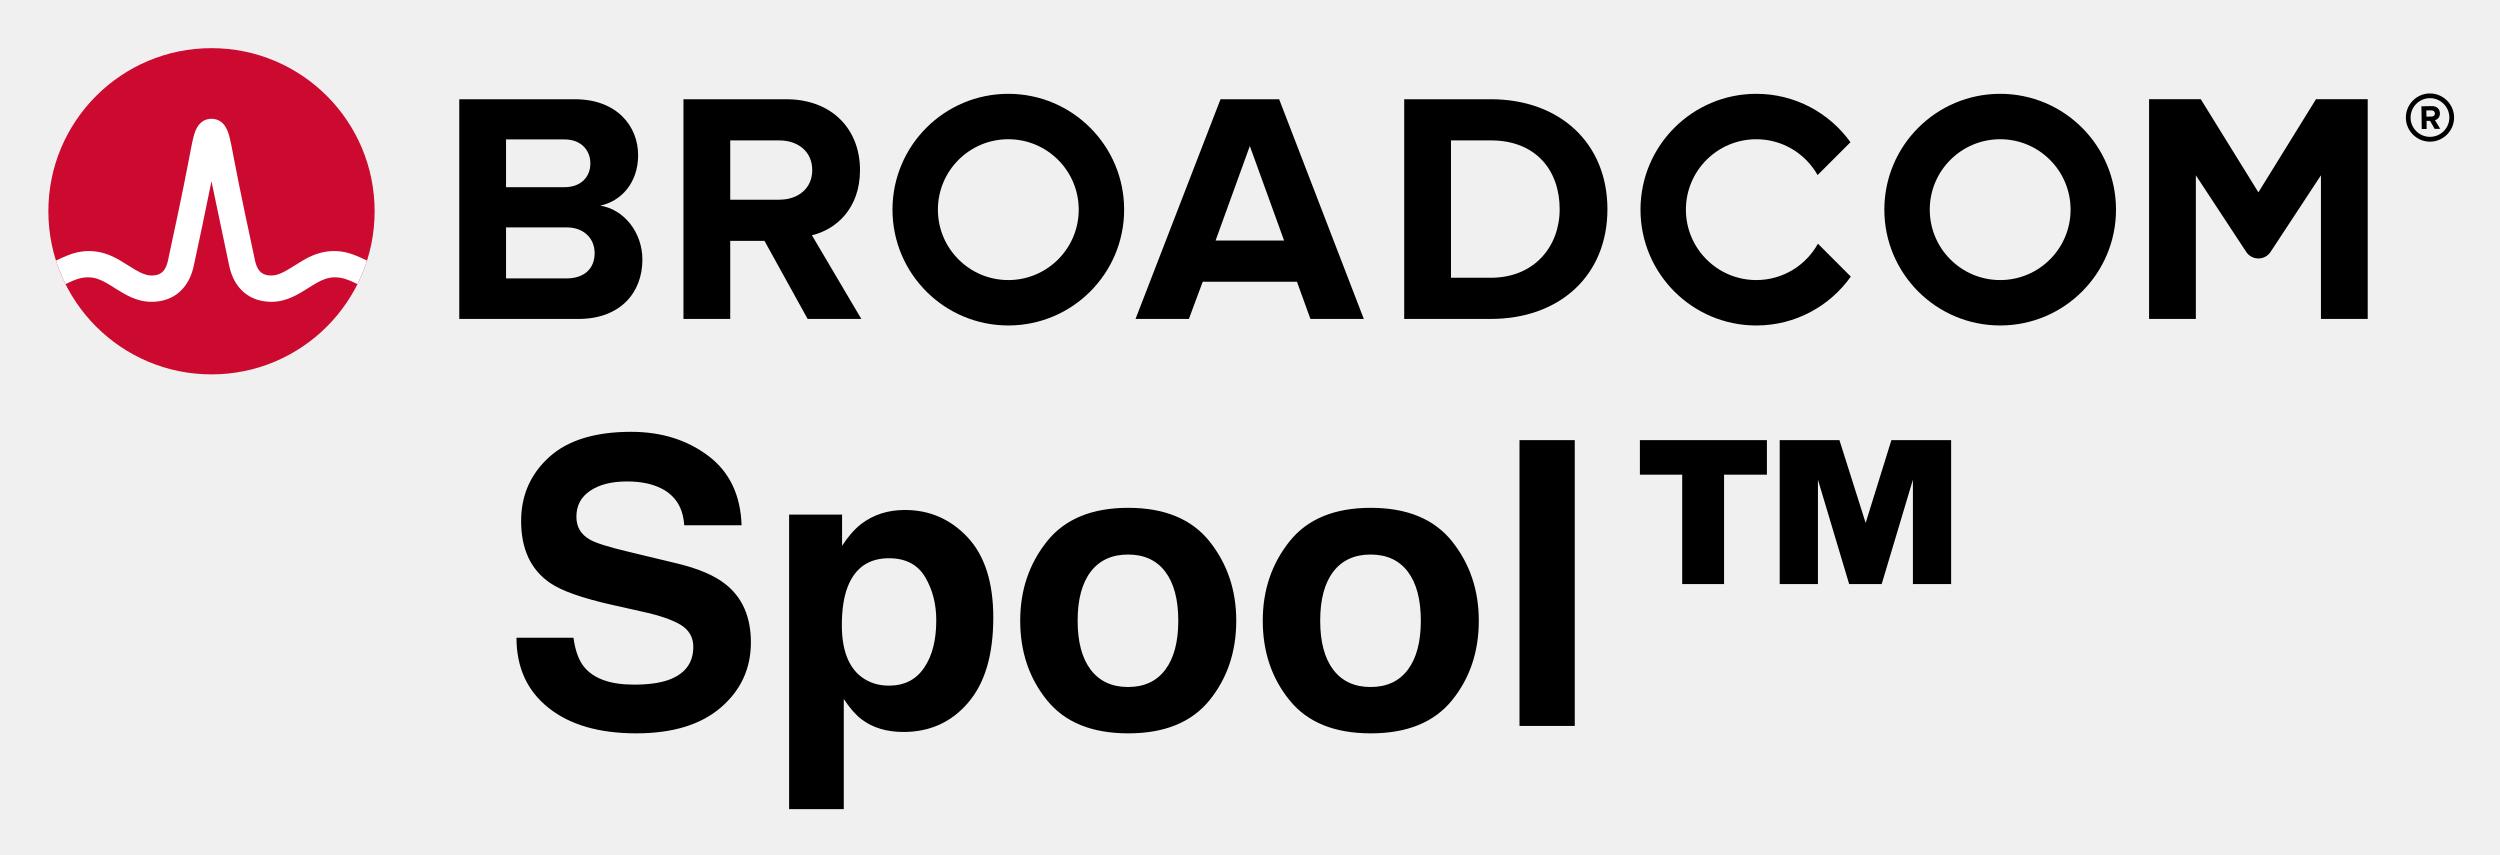
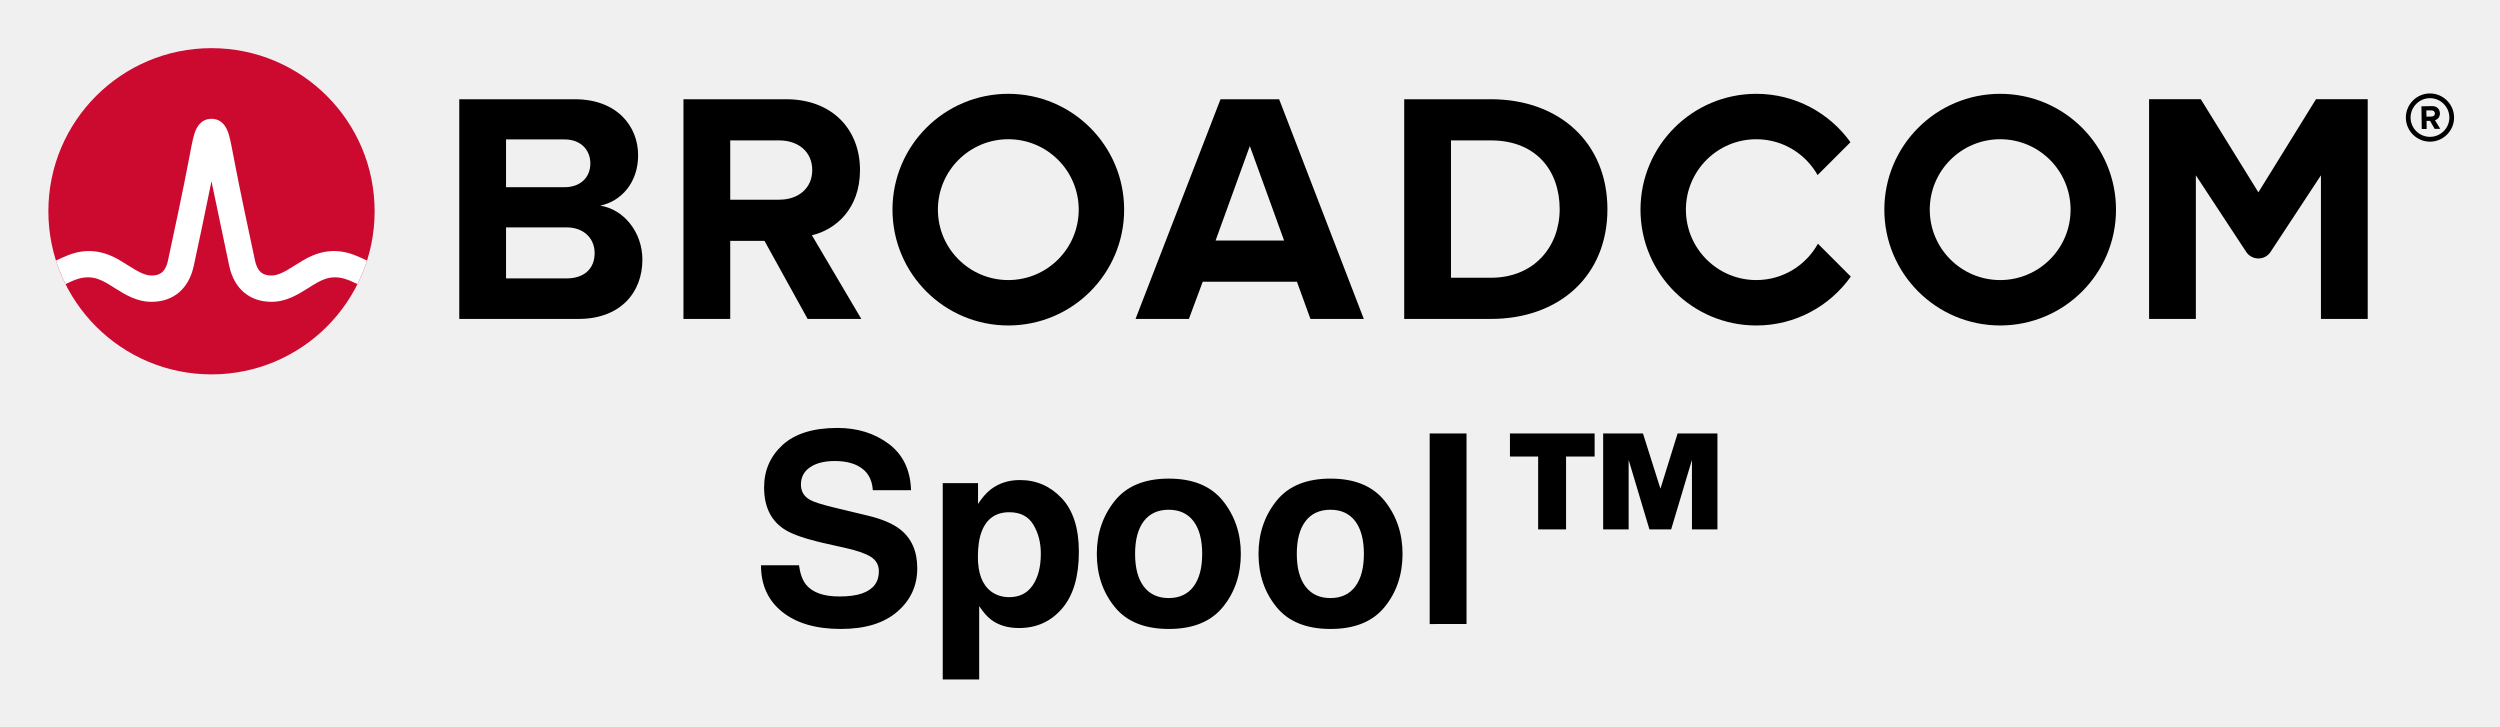
- <svg xmlns="http://www.w3.org/2000/svg" xmlns:xlink="http://www.w3.org/1999/xlink" role="img" viewBox="-4.53 -4.53 248.82 85.07">
+ <svg xmlns="http://www.w3.org/2000/svg" xmlns:xlink="http://www.w3.org/1999/xlink" role="img" viewBox="-4.53 -4.53 248.82 72.32">
  <path d="M237.32 9.09c-1.06 0-1.93-.86-1.93-1.92s.87-1.93 1.93-1.93 1.93.87 1.93 1.93-.87 1.92-1.93 1.92m0-4.32c-1.32 0-2.4 1.08-2.4 2.4 0 1.32 1.08 2.4 2.4 2.4 1.32 0 2.4-1.08 2.4-2.4 0-1.32-1.08-2.4-2.4-2.4" />
  <path d="M237.48 7.07l-.51.01-.01-.62h.51c.19-.01.34.11.34.3.01.19-.14.31-.33.31m.83-.32c-.01-.42-.3-.72-.77-.72l-1.07.02.03 2.26h.49l-.01-.81h.35l.46.8.55-.01-.52-.86c.24-.06.49-.28.49-.68M51.834 23.18h-5.999V9.347h5.835c1.574 0 2.557 1.016 2.557 2.393 0 1.377-.983 2.36-2.557 2.36H45v4h6.834c1.836 0 2.819 1.18 2.819 2.556 0 1.574-1.049 2.525-2.819 2.525m3.376-7.245c2.066-.426 3.771-2.262 3.771-5.015 0-2.918-2.131-5.573-6.295-5.573h-11.506v21.865h11.867c4.163 0 6.359-2.623 6.359-5.901 0-2.754-1.868-5.015-4.196-5.376m17.823-.59H68v4.098h3.558l4.294 7.769h5.343l-4.917-8.327c2.361-.557 4.786-2.622 4.786-6.49m0 0c0-4.065-2.786-7.048-7.343-7.048h-10.228v21.865h4.655V9.445h4.885c1.869 0 3.278 1.114 3.278 2.95s-1.409 2.95-3.278 2.95m43.421 4.065l3.409-9.408 3.41 9.408zm.492-14.063l-8.458 21.865h5.31l1.377-3.704h9.376l1.344 3.704h5.311l-8.425-21.865zm26.904 17.767h-3.967v-13.67h3.967c4.491 0 6.851 2.983 6.851 6.852 0 3.704-2.524 6.818-6.851 6.818m0-17.767h-8.622v21.865h8.622c6.851 0 11.604-4.327 11.604-10.916s-4.753-10.949-11.604-10.949m82.127-.004l-5.734 9.27-5.734-9.27h-5.146v21.869h4.656v-14.293l5.012 7.622c.574.871 1.851.871 2.424 0l5.013-7.622v14.293h4.656V5.343z" />
  <path id="a" d="M95.825 23.344c-3.871 0-7.008-3.138-7.008-7.008 0-3.871 3.137-7.009 7.008-7.009 3.87 0 7.008 3.138 7.008 7.009 0 3.87-3.138 7.008-7.008 7.008m0-18.536c-6.367 0-11.528 5.161-11.528 11.528 0 6.366 5.161 11.527 11.528 11.527 6.366 0 11.528-5.161 11.528-11.527 0-6.367-5.162-11.528-11.528-11.528" />
  <path d="M176.404 19.727c-1.195 2.156-3.492 3.617-6.132 3.617-3.87 0-7.008-3.138-7.008-7.008 0-3.871 3.138-7.008 7.008-7.008 2.618 0 4.897 1.438 6.1 3.565l3.27-3.269c-2.092-2.915-5.508-4.816-9.37-4.816-6.367 0-11.527 5.161-11.527 11.528 0 6.366 5.16 11.528 11.527 11.528 3.883 0 7.316-1.922 9.404-4.865z" />
  <use transform="translate(98.718)" xlink:href="#a" />
  <ellipse cx="16.52" cy="16.497" fill="#cc092f" rx="16.236" ry="16.235" />
  <path fill="#fff" d="M30.825 20.883c-1.857-.74-3.557-.492-5.261.541 0 0-.621.379-.807.496-.794.498-1.543.97-2.263.97-.687 0-1.363-.184-1.649-1.513-.446-2.073-1.534-7.167-2.009-9.69-.279-1.483-.432-2.282-.591-2.825-.28-.954-.792-1.473-1.519-1.556 0 0-.114-.016-.207-.016-.092 0-.218.018-.218.018-.72.086-1.229.605-1.507 1.554-.159.543-.312 1.342-.591 2.825-.475 2.523-1.563 7.617-2.009 9.69-.286 1.329-.962 1.513-1.649 1.513-.72 0-1.469-.472-2.263-.97-.186-.117-.808-.496-.808-.496-1.703-1.033-3.404-1.281-5.26-.541-.401.16-.796.339-1.172.52.257.806.577 1.599.95 2.344.411-.202.842-.402 1.282-.532.634-.187 1.284-.197 1.914.014.612.205 1.157.568 1.7.909 1.023.643 2.182 1.372 3.657 1.372 2.186 0 3.72-1.305 4.21-3.581.38-1.764 1.222-5.702 1.763-8.418 0 0 1.386 6.654 1.765 8.418.49 2.276 2.025 3.581 4.211 3.581 1.475 0 2.634-.729 3.657-1.372.543-.341 1.088-.704 1.7-.909.629-.211 1.28-.201 1.914-.014.44.13.87.331 1.281.533.374-.745.693-1.539.95-2.345-.376-.181-.77-.36-1.171-.52" />
-   <path d="M52.546 58.945H46.875c0 2.959 1.059 5.281 3.184 6.971 2.124 1.696 5.034 2.542 8.739 2.542 3.628 0 6.439-.862 8.426-2.58 1.987-1.713 2.981-3.875 2.981-6.472 0-2.536-.845-4.474-2.547-5.808-1.092-.862-2.712-1.553-4.864-2.064l-4.902-1.18c-1.888-.45-3.123-.84-3.705-1.175-.9-.505-1.35-1.263-1.35-2.278 0-1.109.456-1.971 1.372-2.585.911-.62 2.135-.928 3.667-.928 1.378 0 2.525.236 3.453.714 1.389.719 2.135 1.938 2.24 3.645h5.709c-.099-3.019-1.208-5.325-3.327-6.917-2.119-1.586-4.671-2.382-7.669-2.382-3.59 0-6.313.84-8.168 2.525-1.85 1.691-2.778 3.804-2.778 6.351 0 2.794.961 4.847 2.876 6.159 1.131.785 3.178 1.51 6.137 2.179l3.008.675c1.768.384 3.058.829 3.881 1.334.823.51 1.235 1.241 1.235 2.179 0 1.608-.829 2.706-2.487 3.299-.878.307-2.015.461-3.42.461-2.338 0-3.991-.582-4.957-1.757-.527-.642-.884-1.614-1.065-2.909zm5.775-20.535zm29.225 14.492c.741 1.246 1.109 2.684 1.109 4.304 0 1.971-.401 3.546-1.208 4.726-.801 1.186-1.971 1.779-3.502 1.779-1.054 0-1.965-.291-2.739-.867-1.301-.994-1.949-2.712-1.949-5.154 0-1.542.192-2.816.582-3.821.741-1.894 2.113-2.838 4.106-2.838 1.663 0 2.86.626 3.601 1.872zm4.227-3.958c-1.707-1.811-3.788-2.717-6.241-2.717-1.685 0-3.14.467-4.364 1.405-.67.527-1.301 1.252-1.888 2.163v-3.107H74.009v29.313h5.44V65.038c.582.889 1.169 1.564 1.779 2.031 1.103.834 2.492 1.252 4.166 1.252 2.624 0 4.77-.972 6.433-2.915 1.669-1.943 2.503-4.765 2.503-8.47 0-3.513-.856-6.175-2.558-7.992zm19.674 13.185c-.862 1.142-2.097 1.718-3.705 1.718-1.608 0-2.843-.576-3.716-1.718-.867-1.147-1.301-2.772-1.301-4.885 0-2.108.434-3.733 1.301-4.875.873-1.136 2.108-1.707 3.716-1.707 1.608 0 2.843.571 3.705 1.707.862 1.142 1.295 2.767 1.295 4.875 0 2.113-.434 3.738-1.295 4.885zm4.402 3.036c1.773-2.19 2.662-4.831 2.662-7.921 0-3.036-.889-5.665-2.662-7.894-1.779-2.223-4.474-3.337-8.086-3.337-3.617 0-6.313 1.114-8.086 3.337-1.779 2.229-2.668 4.858-2.668 7.894 0 3.09.889 5.731 2.668 7.921 1.773 2.196 4.468 3.294 8.086 3.294 3.612 0 6.307-1.098 8.086-3.294zm-8.086-19.037zm27.825 16.001c-.862 1.142-2.097 1.718-3.705 1.718-1.608 0-2.843-.576-3.716-1.718-.867-1.147-1.301-2.772-1.301-4.885 0-2.108.434-3.733 1.301-4.875.873-1.136 2.108-1.707 3.716-1.707 1.608 0 2.843.571 3.705 1.707.862 1.142 1.295 2.767 1.295 4.875 0 2.113-.434 3.738-1.295 4.885zm4.402 3.036c1.773-2.19 2.662-4.831 2.662-7.921 0-3.036-.889-5.665-2.662-7.894-1.779-2.223-4.474-3.337-8.086-3.337-3.617 0-6.313 1.114-8.086 3.337-1.779 2.229-2.668 4.858-2.668 7.894 0 3.09.889 5.731 2.668 7.921 1.773 2.196 4.468 3.294 8.086 3.294 3.612 0 6.307-1.098 8.086-3.294zm-8.086-19.037zm20.299 21.595V39.277h-5.5v28.446zm6.483-25.009h4.21V53.599h4.166V42.713h4.265v-3.436h-12.642zm19.86-3.436h-5.945V53.599h3.804V43.213l3.107 10.386h3.239l3.107-10.386v10.386h3.804V39.277h-5.945l-2.563 8.239z" />
+   <path d="M74.99 51.727H71.21c0 1.972.706 3.52 2.123 4.648 1.416 1.131 3.356 1.694 5.826 1.694 2.419 0 4.293-.575 5.617-1.72 1.325-1.142 1.987-2.584 1.987-4.315 0-1.691-.564-2.982-1.698-3.872-.728-.575-1.808-1.036-3.242-1.376l-3.268-.787c-1.259-.3-2.082-.56-2.47-.783-.6-.337-.9-.842-.9-1.519 0-.739.304-1.314.915-1.724.607-.414 1.424-.618 2.445-.618.919 0 1.683.157 2.302.476.926.479 1.424 1.292 1.493 2.43h3.806c-.066-2.013-.805-3.55-2.218-4.611-1.413-1.058-3.114-1.588-5.112-1.588-2.393 0-4.208.56-5.445 1.683-1.233 1.127-1.852 2.536-1.852 4.234 0 1.863.64 3.231 1.918 4.106.754.523 2.119 1.006 4.091 1.453l2.005.45c1.178.256 2.038.553 2.587.889.549.34.823.827.823 1.453 0 1.072-.553 1.804-1.658 2.199-.586.205-1.343.307-2.28.307-1.559 0-2.66-.388-3.305-1.171-.351-.428-.589-1.076-.71-1.94zm3.85-13.69zm19.483 9.661c.494.831.739 1.79.739 2.869 0 1.314-.267 2.364-.805 3.151-.534.79-1.314 1.186-2.335 1.186-.703 0-1.31-.194-1.826-.578-.867-.662-1.299-1.808-1.299-3.436 0-1.028.128-1.877.388-2.547.494-1.263 1.409-1.892 2.737-1.892 1.109 0 1.907.417 2.401 1.248zm2.818-2.639c-1.138-1.208-2.525-1.811-4.161-1.811-1.123 0-2.093.311-2.909.937-.446.351-.867.834-1.259 1.442v-2.071H89.299V63.097h3.627v-7.308c.388.593.779 1.043 1.186 1.354.736.556 1.661.834 2.778.834 1.749 0 3.18-.648 4.289-1.943 1.112-1.295 1.669-3.176 1.669-5.647 0-2.342-.571-4.117-1.705-5.328zm13.116 8.79c-.575.761-1.398 1.145-2.47 1.145-1.072 0-1.896-.384-2.477-1.145-.578-.765-.867-1.848-.867-3.257 0-1.405.289-2.488.867-3.25.582-.758 1.405-1.138 2.477-1.138 1.072 0 1.896.381 2.47 1.138.575.761.864 1.844.864 3.25 0 1.409-.289 2.492-.864 3.257zm2.935 2.024c1.182-1.46 1.775-3.22 1.775-5.281 0-2.024-.593-3.777-1.775-5.262-1.186-1.482-2.982-2.225-5.39-2.225-2.412 0-4.208.743-5.39 2.225-1.186 1.486-1.779 3.239-1.779 5.262 0 2.06.593 3.821 1.779 5.281 1.182 1.464 2.979 2.196 5.39 2.196 2.408 0 4.205-.732 5.39-2.196zm-5.39-12.691zm18.55 10.667c-.575.761-1.398 1.145-2.47 1.145-1.072 0-1.896-.384-2.477-1.145-.578-.765-.867-1.848-.867-3.257 0-1.405.289-2.488.867-3.25.582-.758 1.405-1.138 2.477-1.138 1.072 0 1.896.381 2.47 1.138.575.761.864 1.844.864 3.25 0 1.409-.289 2.492-.864 3.257zm2.935 2.024c1.182-1.46 1.775-3.22 1.775-5.281 0-2.024-.593-3.777-1.775-5.262-1.186-1.482-2.982-2.225-5.39-2.225-2.412 0-4.208.743-5.39 2.225-1.186 1.486-1.779 3.239-1.779 5.262 0 2.06.593 3.821 1.779 5.281 1.182 1.464 2.979 2.196 5.39 2.196 2.408 0 4.205-.732 5.39-2.196zm-5.39-12.691zm13.533 14.396V38.615h-3.667v18.964zm4.322-16.673h2.807v7.257h2.778V40.906h2.843v-2.291h-8.428zm13.24-2.291h-3.963v9.548h2.536V41.239l2.071 6.924h2.159l2.071-6.924v6.924h2.536v-9.548h-3.963l-1.709 5.493z" />
</svg>
